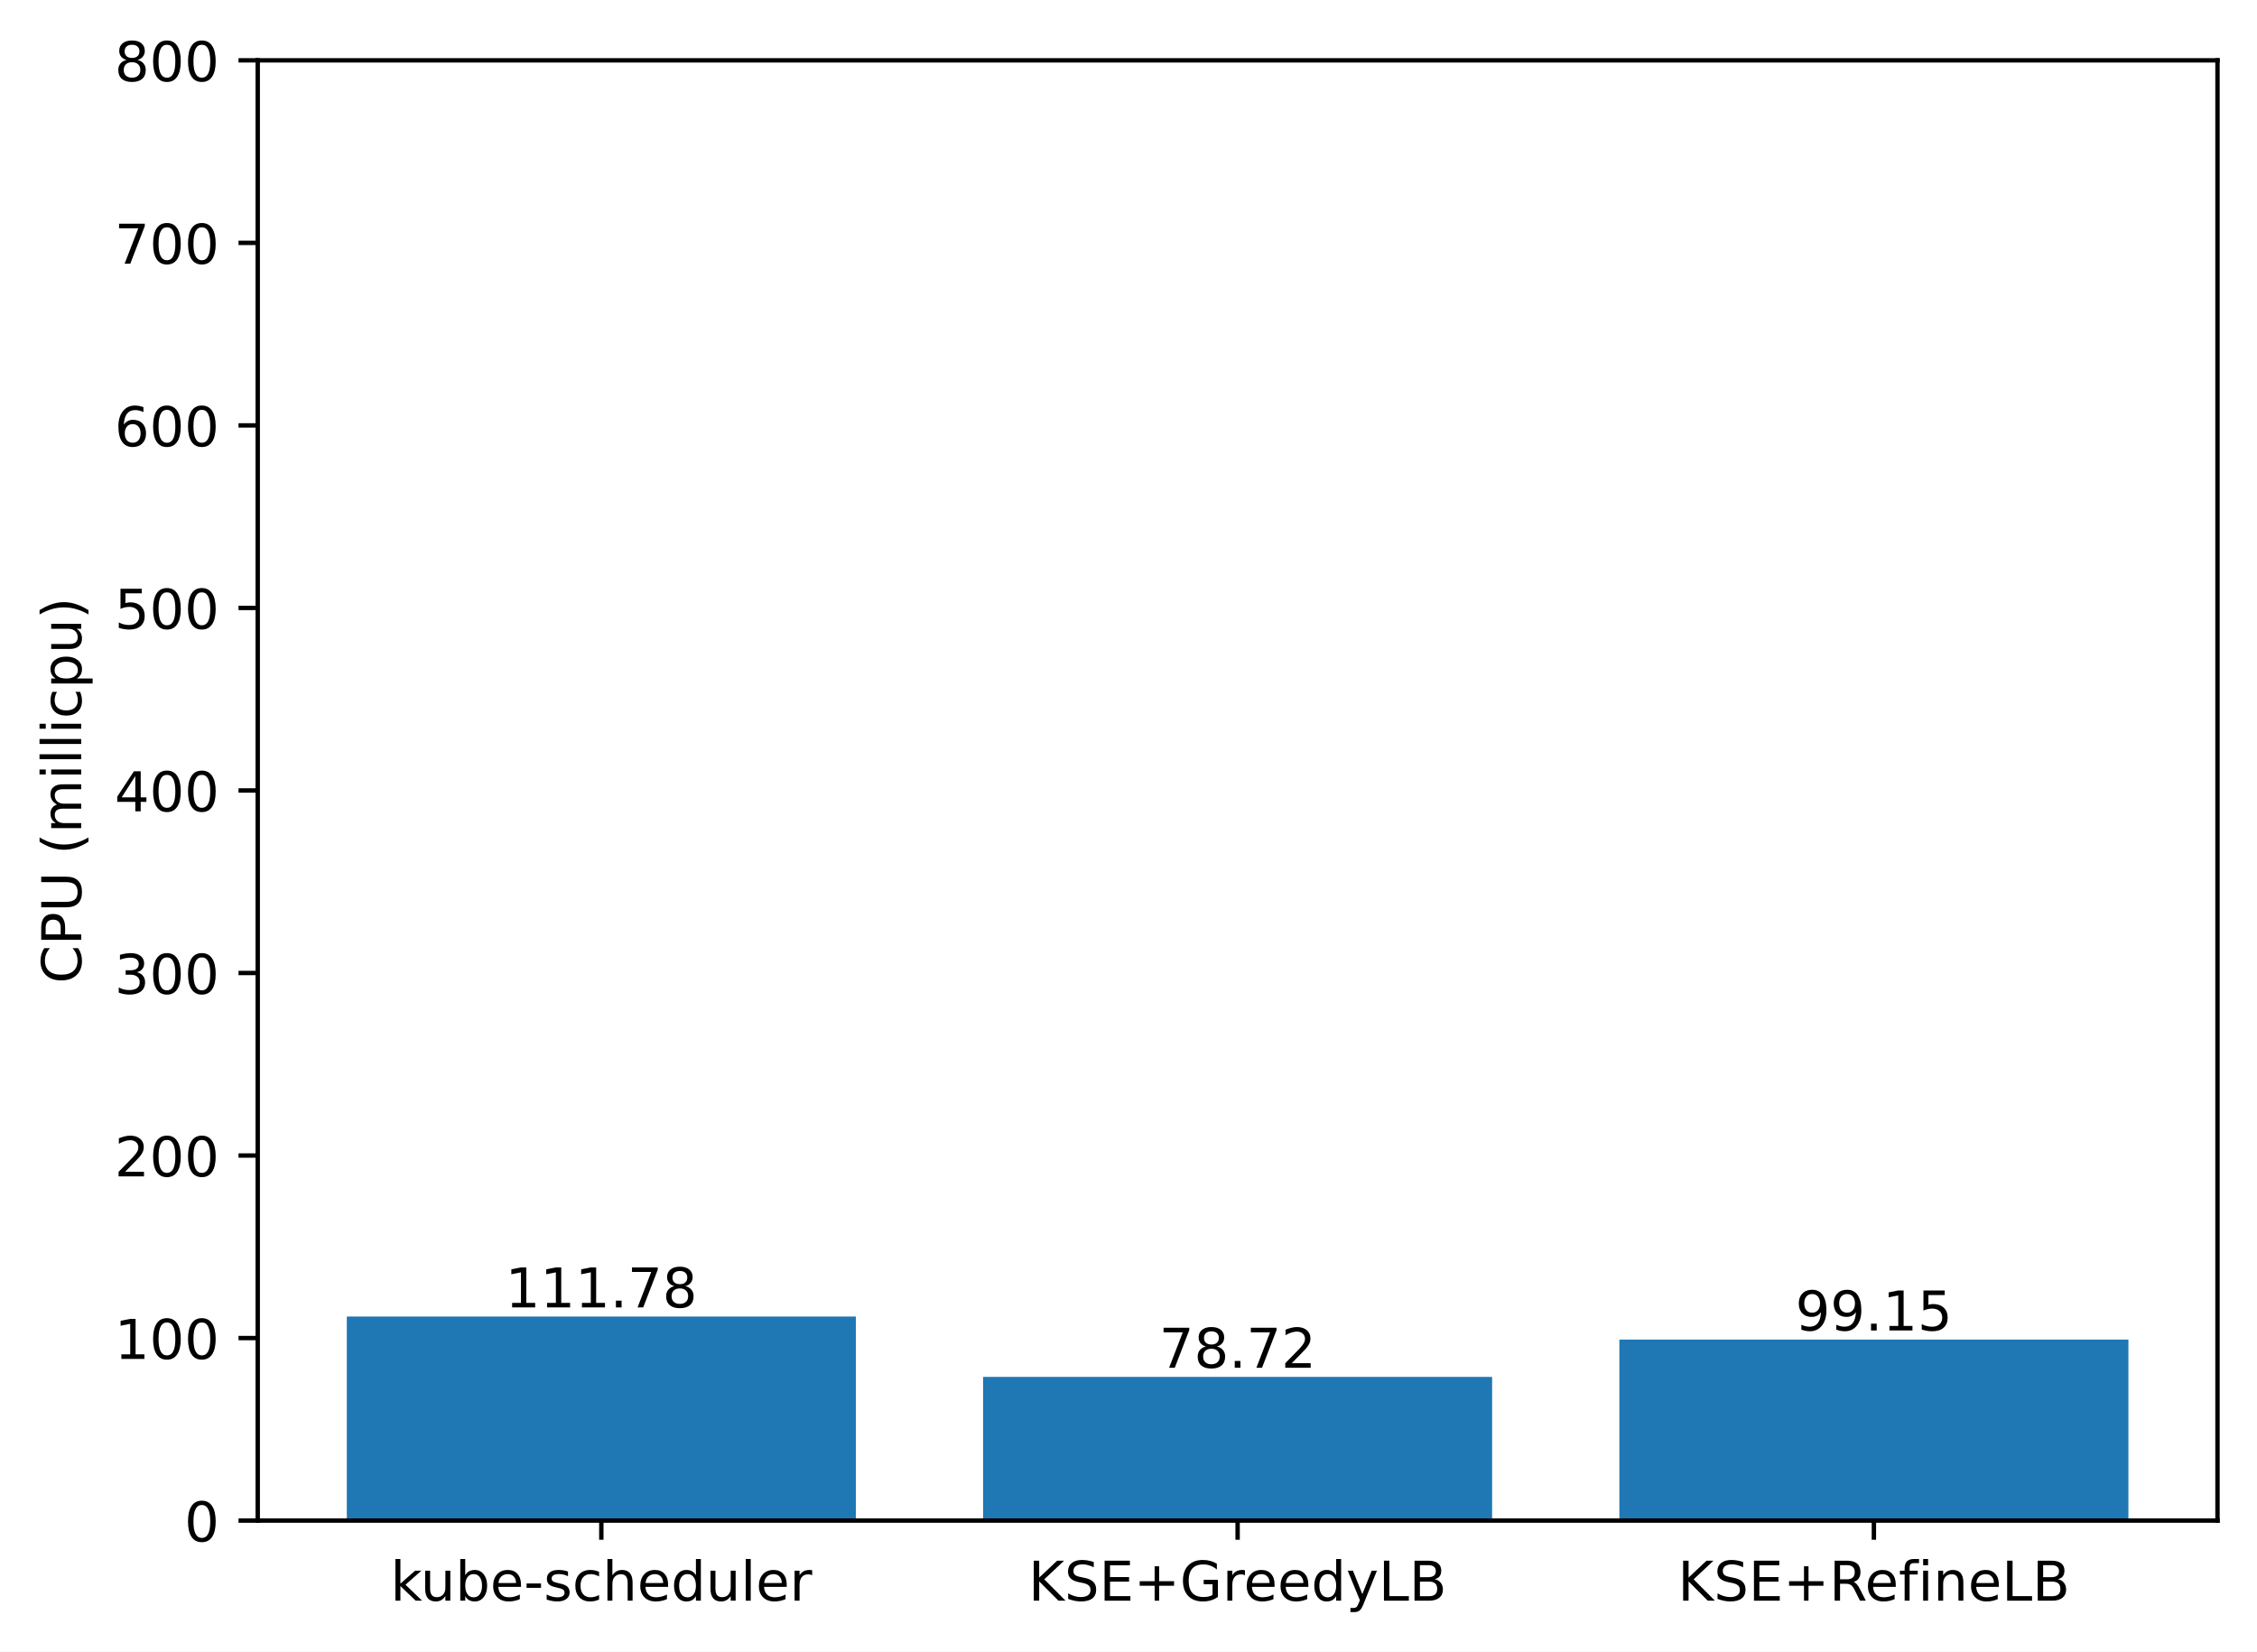
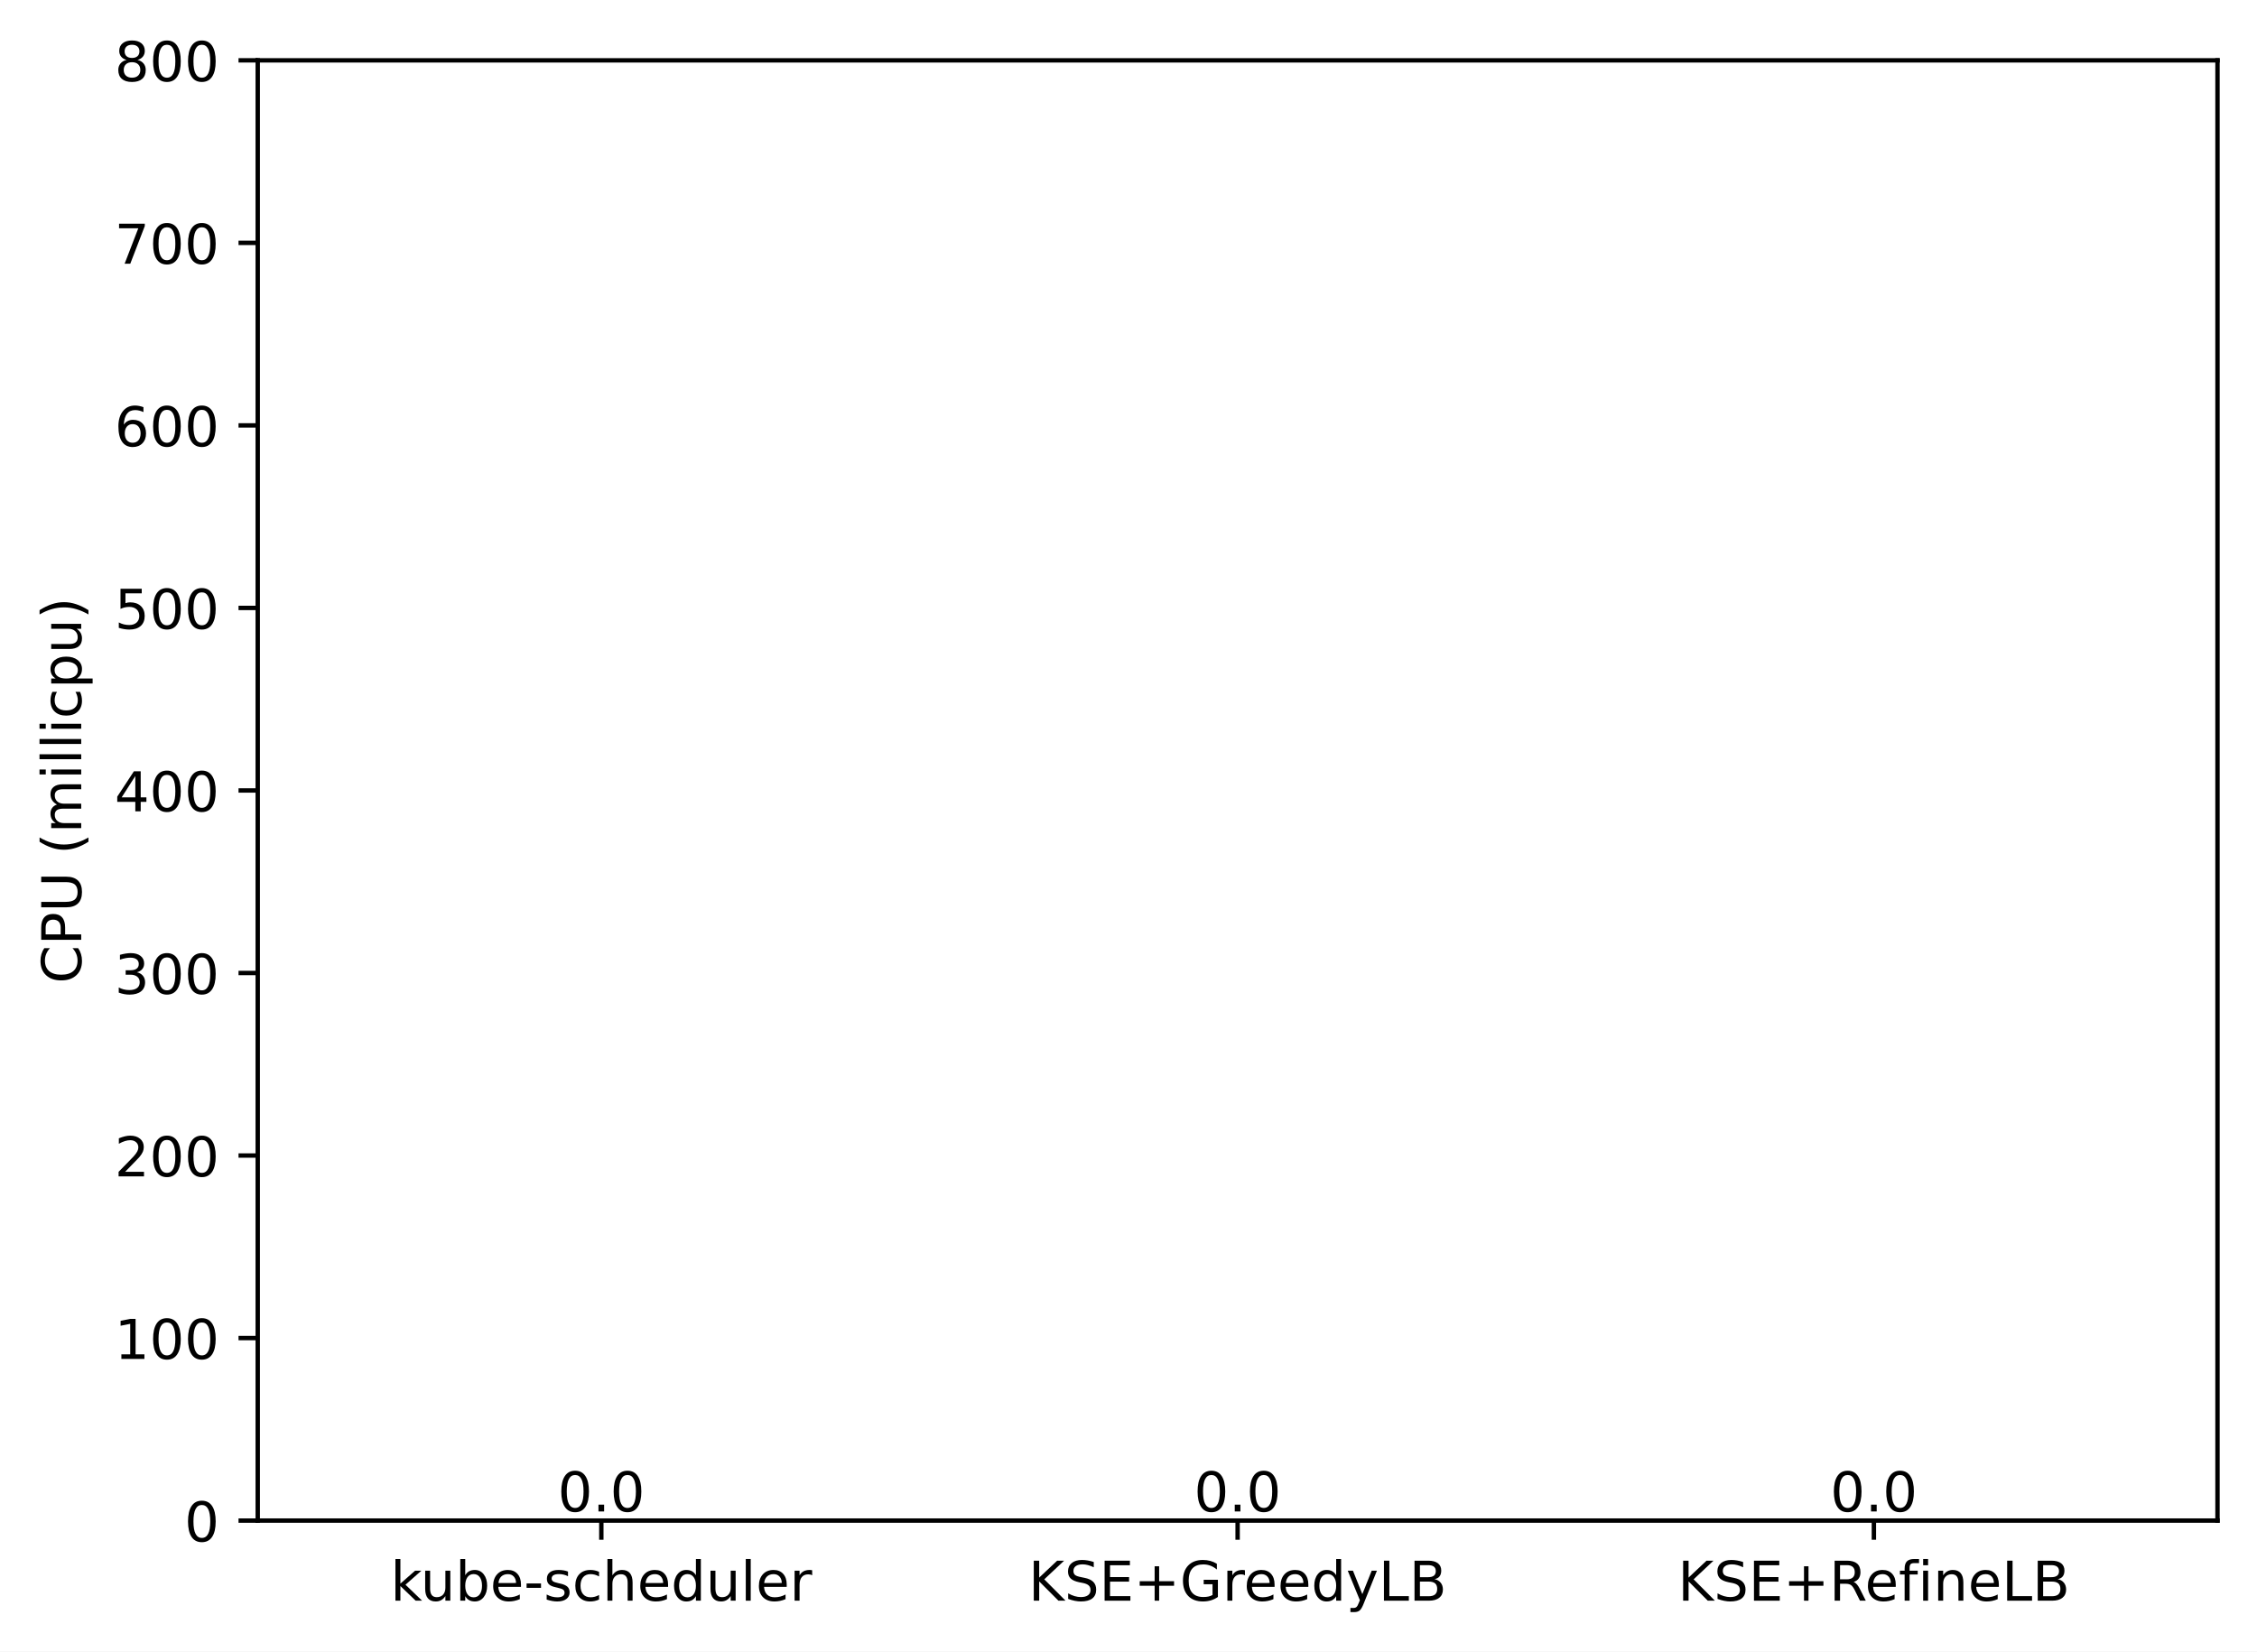
<svg xmlns="http://www.w3.org/2000/svg" xmlns:xlink="http://www.w3.org/1999/xlink" width="411.286pt" height="300.989pt" viewBox="0 0 411.286 300.989" version="1.1">
  <defs>
    <style type="text/css">*{stroke-linejoin: round; stroke-linecap: butt}</style>
  </defs>
  <g id="figure_1">
    <g id="patch_1">
      <path d="M 0 300.989  L 411.286 300.989  L 411.286 0  L 0 0  z " style="fill: #ffffff" />
    </g>
    <g id="axes_1">
      <g id="patch_2">
        <path d="M 46.966 277.111  L 404.086 277.111  L 404.086 10.999  L 46.966 10.999  z " style="fill: #ffffff" />
      </g>
      <g id="patch_3">
-         <path d="M 63.198 277.111  L 155.957 277.111  L 155.957 239.929  L 63.198 239.929  z " clip-path="url(#pfbec416ff4)" style="fill: #1f77b4" />
+         <path d="M 63.198 277.111  L 155.957 277.111  L 155.957 277.111  L 63.198 277.111  z " clip-path="url(#pe4407abe30)" style="fill: #1f77b4" />
      </g>
      <g id="patch_4">
-         <path d="M 179.146 277.111  L 271.905 277.111  L 271.905 250.926  L 179.146 250.926  z " clip-path="url(#pfbec416ff4)" style="fill: #1f77b4" />
+         <path d="M 179.146 277.111  L 271.905 277.111  L 271.905 277.111  L 179.146 277.111  z " clip-path="url(#pe4407abe30)" style="fill: #1f77b4" />
      </g>
      <g id="patch_5">
-         <path d="M 295.094 277.111  L 387.853 277.111  L 387.853 244.13  L 295.094 244.13  z " clip-path="url(#pfbec416ff4)" style="fill: #1f77b4" />
+         <path d="M 295.094 277.111  L 387.853 277.111  L 387.853 277.111  L 295.094 277.111  z " clip-path="url(#pe4407abe30)" style="fill: #1f77b4" />
      </g>
      <g id="matplotlib.axis_1">
        <g id="xtick_1">
          <g id="line2d_1">
            <defs>
-               <path id="mac311a7e5d" d="M 0 0  L 0 3.5  " style="stroke: #000000; stroke-width: 0.8" />
+               <path id="meee4a645ef" d="M 0 0  L 0 3.5  " style="stroke: #000000; stroke-width: 0.8" />
            </defs>
            <g>
-               <use xlink:href="#mac311a7e5d" x="109.578" y="277.111" style="stroke: #000000; stroke-width: 0.8" />
+               <use xlink:href="#meee4a645ef" x="109.578" y="277.111" style="stroke: #000000; stroke-width: 0.8" />
            </g>
          </g>
          <g id="text_1">
            <g transform="translate(71.15179 291.7097)scale(0.1 -0.1)">
              <defs>
                <path id="DejaVuSans-6b" d="M 581 4863  L 1159 4863  L 1159 1991  L 2875 3500  L 3609 3500  L 1753 1863  L 3688 0  L 2938 0  L 1159 1709  L 1159 0  L 581 0  L 581 4863  z " transform="scale(0.015625)" />
                <path id="DejaVuSans-75" d="M 544 1381  L 544 3500  L 1119 3500  L 1119 1403  Q 1119 906 1312 657  Q 1506 409 1894 409  Q 2359 409 2629 706  Q 2900 1003 2900 1516  L 2900 3500  L 3475 3500  L 3475 0  L 2900 0  L 2900 538  Q 2691 219 2414 64  Q 2138 -91 1772 -91  Q 1169 -91 856 284  Q 544 659 544 1381  z M 1991 3584  L 1991 3584  z " transform="scale(0.015625)" />
                <path id="DejaVuSans-62" d="M 3116 1747  Q 3116 2381 2855 2742  Q 2594 3103 2138 3103  Q 1681 3103 1420 2742  Q 1159 2381 1159 1747  Q 1159 1113 1420 752  Q 1681 391 2138 391  Q 2594 391 2855 752  Q 3116 1113 3116 1747  z M 1159 2969  Q 1341 3281 1617 3432  Q 1894 3584 2278 3584  Q 2916 3584 3314 3078  Q 3713 2572 3713 1747  Q 3713 922 3314 415  Q 2916 -91 2278 -91  Q 1894 -91 1617 61  Q 1341 213 1159 525  L 1159 0  L 581 0  L 581 4863  L 1159 4863  L 1159 2969  z " transform="scale(0.015625)" />
                <path id="DejaVuSans-65" d="M 3597 1894  L 3597 1613  L 953 1613  Q 991 1019 1311 708  Q 1631 397 2203 397  Q 2534 397 2845 478  Q 3156 559 3463 722  L 3463 178  Q 3153 47 2828 -22  Q 2503 -91 2169 -91  Q 1331 -91 842 396  Q 353 884 353 1716  Q 353 2575 817 3079  Q 1281 3584 2069 3584  Q 2775 3584 3186 3129  Q 3597 2675 3597 1894  z M 3022 2063  Q 3016 2534 2758 2815  Q 2500 3097 2075 3097  Q 1594 3097 1305 2825  Q 1016 2553 972 2059  L 3022 2063  z " transform="scale(0.015625)" />
                <path id="DejaVuSans-2d" d="M 313 2009  L 1997 2009  L 1997 1497  L 313 1497  L 313 2009  z " transform="scale(0.015625)" />
                <path id="DejaVuSans-73" d="M 2834 3397  L 2834 2853  Q 2591 2978 2328 3040  Q 2066 3103 1784 3103  Q 1356 3103 1142 2972  Q 928 2841 928 2578  Q 928 2378 1081 2264  Q 1234 2150 1697 2047  L 1894 2003  Q 2506 1872 2764 1633  Q 3022 1394 3022 966  Q 3022 478 2636 193  Q 2250 -91 1575 -91  Q 1294 -91 989 -36  Q 684 19 347 128  L 347 722  Q 666 556 975 473  Q 1284 391 1588 391  Q 1994 391 2212 530  Q 2431 669 2431 922  Q 2431 1156 2273 1281  Q 2116 1406 1581 1522  L 1381 1569  Q 847 1681 609 1914  Q 372 2147 372 2553  Q 372 3047 722 3315  Q 1072 3584 1716 3584  Q 2034 3584 2315 3537  Q 2597 3491 2834 3397  z " transform="scale(0.015625)" />
                <path id="DejaVuSans-63" d="M 3122 3366  L 3122 2828  Q 2878 2963 2633 3030  Q 2388 3097 2138 3097  Q 1578 3097 1268 2742  Q 959 2388 959 1747  Q 959 1106 1268 751  Q 1578 397 2138 397  Q 2388 397 2633 464  Q 2878 531 3122 666  L 3122 134  Q 2881 22 2623 -34  Q 2366 -91 2075 -91  Q 1284 -91 818 406  Q 353 903 353 1747  Q 353 2603 823 3093  Q 1294 3584 2113 3584  Q 2378 3584 2631 3529  Q 2884 3475 3122 3366  z " transform="scale(0.015625)" />
                <path id="DejaVuSans-68" d="M 3513 2113  L 3513 0  L 2938 0  L 2938 2094  Q 2938 2591 2744 2837  Q 2550 3084 2163 3084  Q 1697 3084 1428 2787  Q 1159 2491 1159 1978  L 1159 0  L 581 0  L 581 4863  L 1159 4863  L 1159 2956  Q 1366 3272 1645 3428  Q 1925 3584 2291 3584  Q 2894 3584 3203 3211  Q 3513 2838 3513 2113  z " transform="scale(0.015625)" />
                <path id="DejaVuSans-64" d="M 2906 2969  L 2906 4863  L 3481 4863  L 3481 0  L 2906 0  L 2906 525  Q 2725 213 2448 61  Q 2172 -91 1784 -91  Q 1150 -91 751 415  Q 353 922 353 1747  Q 353 2572 751 3078  Q 1150 3584 1784 3584  Q 2172 3584 2448 3432  Q 2725 3281 2906 2969  z M 947 1747  Q 947 1113 1208 752  Q 1469 391 1925 391  Q 2381 391 2643 752  Q 2906 1113 2906 1747  Q 2906 2381 2643 2742  Q 2381 3103 1925 3103  Q 1469 3103 1208 2742  Q 947 2381 947 1747  z " transform="scale(0.015625)" />
                <path id="DejaVuSans-6c" d="M 603 4863  L 1178 4863  L 1178 0  L 603 0  L 603 4863  z " transform="scale(0.015625)" />
                <path id="DejaVuSans-72" d="M 2631 2963  Q 2534 3019 2420 3045  Q 2306 3072 2169 3072  Q 1681 3072 1420 2755  Q 1159 2438 1159 1844  L 1159 0  L 581 0  L 581 3500  L 1159 3500  L 1159 2956  Q 1341 3275 1631 3429  Q 1922 3584 2338 3584  Q 2397 3584 2469 3576  Q 2541 3569 2628 3553  L 2631 2963  z " transform="scale(0.015625)" />
              </defs>
              <use xlink:href="#DejaVuSans-6b" />
              <use xlink:href="#DejaVuSans-75" x="54.785" />
              <use xlink:href="#DejaVuSans-62" x="118.164" />
              <use xlink:href="#DejaVuSans-65" x="181.641" />
              <use xlink:href="#DejaVuSans-2d" x="243.164" />
              <use xlink:href="#DejaVuSans-73" x="279.248" />
              <use xlink:href="#DejaVuSans-63" x="331.348" />
              <use xlink:href="#DejaVuSans-68" x="386.328" />
              <use xlink:href="#DejaVuSans-65" x="449.707" />
              <use xlink:href="#DejaVuSans-64" x="511.23" />
              <use xlink:href="#DejaVuSans-75" x="574.707" />
              <use xlink:href="#DejaVuSans-6c" x="638.086" />
              <use xlink:href="#DejaVuSans-65" x="665.869" />
              <use xlink:href="#DejaVuSans-72" x="727.393" />
            </g>
          </g>
        </g>
        <g id="xtick_2">
          <g id="line2d_2">
            <g>
-               <use xlink:href="#mac311a7e5d" x="225.526" y="277.111" style="stroke: #000000; stroke-width: 0.8" />
+               <use xlink:href="#meee4a645ef" x="225.526" y="277.111" style="stroke: #000000; stroke-width: 0.8" />
            </g>
          </g>
          <g id="text_2">
            <g transform="translate(187.403 291.7097)scale(0.1 -0.1)">
              <defs>
                <path id="DejaVuSans-4b" d="M 628 4666  L 1259 4666  L 1259 2694  L 3353 4666  L 4166 4666  L 1850 2491  L 4331 0  L 3500 0  L 1259 2247  L 1259 0  L 628 0  L 628 4666  z " transform="scale(0.015625)" />
                <path id="DejaVuSans-53" d="M 3425 4513  L 3425 3897  Q 3066 4069 2747 4153  Q 2428 4238 2131 4238  Q 1616 4238 1336 4038  Q 1056 3838 1056 3469  Q 1056 3159 1242 3001  Q 1428 2844 1947 2747  L 2328 2669  Q 3034 2534 3370 2195  Q 3706 1856 3706 1288  Q 3706 609 3251 259  Q 2797 -91 1919 -91  Q 1588 -91 1214 -16  Q 841 59 441 206  L 441 856  Q 825 641 1194 531  Q 1563 422 1919 422  Q 2459 422 2753 634  Q 3047 847 3047 1241  Q 3047 1584 2836 1778  Q 2625 1972 2144 2069  L 1759 2144  Q 1053 2284 737 2584  Q 422 2884 422 3419  Q 422 4038 858 4394  Q 1294 4750 2059 4750  Q 2388 4750 2728 4690  Q 3069 4631 3425 4513  z " transform="scale(0.015625)" />
                <path id="DejaVuSans-45" d="M 628 4666  L 3578 4666  L 3578 4134  L 1259 4134  L 1259 2753  L 3481 2753  L 3481 2222  L 1259 2222  L 1259 531  L 3634 531  L 3634 0  L 628 0  L 628 4666  z " transform="scale(0.015625)" />
                <path id="DejaVuSans-2b" d="M 2944 4013  L 2944 2272  L 4684 2272  L 4684 1741  L 2944 1741  L 2944 0  L 2419 0  L 2419 1741  L 678 1741  L 678 2272  L 2419 2272  L 2419 4013  L 2944 4013  z " transform="scale(0.015625)" />
                <path id="DejaVuSans-47" d="M 3809 666  L 3809 1919  L 2778 1919  L 2778 2438  L 4434 2438  L 4434 434  Q 4069 175 3628 42  Q 3188 -91 2688 -91  Q 1594 -91 976 548  Q 359 1188 359 2328  Q 359 3472 976 4111  Q 1594 4750 2688 4750  Q 3144 4750 3555 4637  Q 3966 4525 4313 4306  L 4313 3634  Q 3963 3931 3569 4081  Q 3175 4231 2741 4231  Q 1884 4231 1454 3753  Q 1025 3275 1025 2328  Q 1025 1384 1454 906  Q 1884 428 2741 428  Q 3075 428 3337 486  Q 3600 544 3809 666  z " transform="scale(0.015625)" />
                <path id="DejaVuSans-79" d="M 2059 -325  Q 1816 -950 1584 -1140  Q 1353 -1331 966 -1331  L 506 -1331  L 506 -850  L 844 -850  Q 1081 -850 1212 -737  Q 1344 -625 1503 -206  L 1606 56  L 191 3500  L 800 3500  L 1894 763  L 2988 3500  L 3597 3500  L 2059 -325  z " transform="scale(0.015625)" />
                <path id="DejaVuSans-4c" d="M 628 4666  L 1259 4666  L 1259 531  L 3531 531  L 3531 0  L 628 0  L 628 4666  z " transform="scale(0.015625)" />
                <path id="DejaVuSans-42" d="M 1259 2228  L 1259 519  L 2272 519  Q 2781 519 3026 730  Q 3272 941 3272 1375  Q 3272 1813 3026 2020  Q 2781 2228 2272 2228  L 1259 2228  z M 1259 4147  L 1259 2741  L 2194 2741  Q 2656 2741 2882 2914  Q 3109 3088 3109 3444  Q 3109 3797 2882 3972  Q 2656 4147 2194 4147  L 1259 4147  z M 628 4666  L 2241 4666  Q 2963 4666 3353 4366  Q 3744 4066 3744 3513  Q 3744 3084 3544 2831  Q 3344 2578 2956 2516  Q 3422 2416 3680 2098  Q 3938 1781 3938 1306  Q 3938 681 3513 340  Q 3088 0 2303 0  L 628 0  L 628 4666  z " transform="scale(0.015625)" />
              </defs>
              <use xlink:href="#DejaVuSans-4b" />
              <use xlink:href="#DejaVuSans-53" x="65.576" />
              <use xlink:href="#DejaVuSans-45" x="129.053" />
              <use xlink:href="#DejaVuSans-2b" x="192.236" />
              <use xlink:href="#DejaVuSans-47" x="276.025" />
              <use xlink:href="#DejaVuSans-72" x="353.516" />
              <use xlink:href="#DejaVuSans-65" x="392.379" />
              <use xlink:href="#DejaVuSans-65" x="453.902" />
              <use xlink:href="#DejaVuSans-64" x="515.426" />
              <use xlink:href="#DejaVuSans-79" x="578.902" />
              <use xlink:href="#DejaVuSans-4c" x="638.082" />
              <use xlink:href="#DejaVuSans-42" x="693.795" />
            </g>
          </g>
        </g>
        <g id="xtick_3">
          <g id="line2d_3">
            <g>
-               <use xlink:href="#mac311a7e5d" x="341.474" y="277.111" style="stroke: #000000; stroke-width: 0.8" />
+               <use xlink:href="#meee4a645ef" x="341.474" y="277.111" style="stroke: #000000; stroke-width: 0.8" />
            </g>
          </g>
          <g id="text_3">
            <g transform="translate(305.7346 291.7097)scale(0.1 -0.1)">
              <defs>
                <path id="DejaVuSans-52" d="M 2841 2188  Q 3044 2119 3236 1894  Q 3428 1669 3622 1275  L 4263 0  L 3584 0  L 2988 1197  Q 2756 1666 2539 1819  Q 2322 1972 1947 1972  L 1259 1972  L 1259 0  L 628 0  L 628 4666  L 2053 4666  Q 2853 4666 3247 4331  Q 3641 3997 3641 3322  Q 3641 2881 3436 2590  Q 3231 2300 2841 2188  z M 1259 4147  L 1259 2491  L 2053 2491  Q 2509 2491 2742 2702  Q 2975 2913 2975 3322  Q 2975 3731 2742 3939  Q 2509 4147 2053 4147  L 1259 4147  z " transform="scale(0.015625)" />
                <path id="DejaVuSans-66" d="M 2375 4863  L 2375 4384  L 1825 4384  Q 1516 4384 1395 4259  Q 1275 4134 1275 3809  L 1275 3500  L 2222 3500  L 2222 3053  L 1275 3053  L 1275 0  L 697 0  L 697 3053  L 147 3053  L 147 3500  L 697 3500  L 697 3744  Q 697 4328 969 4595  Q 1241 4863 1831 4863  L 2375 4863  z " transform="scale(0.015625)" />
                <path id="DejaVuSans-69" d="M 603 3500  L 1178 3500  L 1178 0  L 603 0  L 603 3500  z M 603 4863  L 1178 4863  L 1178 4134  L 603 4134  L 603 4863  z " transform="scale(0.015625)" />
                <path id="DejaVuSans-6e" d="M 3513 2113  L 3513 0  L 2938 0  L 2938 2094  Q 2938 2591 2744 2837  Q 2550 3084 2163 3084  Q 1697 3084 1428 2787  Q 1159 2491 1159 1978  L 1159 0  L 581 0  L 581 3500  L 1159 3500  L 1159 2956  Q 1366 3272 1645 3428  Q 1925 3584 2291 3584  Q 2894 3584 3203 3211  Q 3513 2838 3513 2113  z " transform="scale(0.015625)" />
              </defs>
              <use xlink:href="#DejaVuSans-4b" />
              <use xlink:href="#DejaVuSans-53" x="65.576" />
              <use xlink:href="#DejaVuSans-45" x="129.053" />
              <use xlink:href="#DejaVuSans-2b" x="192.236" />
              <use xlink:href="#DejaVuSans-52" x="276.025" />
              <use xlink:href="#DejaVuSans-65" x="341.008" />
              <use xlink:href="#DejaVuSans-66" x="402.531" />
              <use xlink:href="#DejaVuSans-69" x="437.736" />
              <use xlink:href="#DejaVuSans-6e" x="465.52" />
              <use xlink:href="#DejaVuSans-65" x="528.898" />
              <use xlink:href="#DejaVuSans-4c" x="590.422" />
              <use xlink:href="#DejaVuSans-42" x="646.135" />
            </g>
          </g>
        </g>
      </g>
      <g id="matplotlib.axis_2">
        <g id="ytick_1">
          <g id="line2d_4">
            <defs>
-               <path id="md6b0cfbdce" d="M 0 0  L -3.5 0  " style="stroke: #000000; stroke-width: 0.8" />
+               <path id="mb49d444cc8" d="M 0 0  L -3.5 0  " style="stroke: #000000; stroke-width: 0.8" />
            </defs>
            <g>
-               <use xlink:href="#md6b0cfbdce" x="46.966" y="277.111" style="stroke: #000000; stroke-width: 0.8" />
+               <use xlink:href="#mb49d444cc8" x="46.966" y="277.111" style="stroke: #000000; stroke-width: 0.8" />
            </g>
          </g>
          <g id="text_4">
            <g transform="translate(33.60312 280.9104)scale(0.1 -0.1)">
              <defs>
                <path id="DejaVuSans-30" d="M 2034 4250  Q 1547 4250 1301 3770  Q 1056 3291 1056 2328  Q 1056 1369 1301 889  Q 1547 409 2034 409  Q 2525 409 2770 889  Q 3016 1369 3016 2328  Q 3016 3291 2770 3770  Q 2525 4250 2034 4250  z M 2034 4750  Q 2819 4750 3233 4129  Q 3647 3509 3647 2328  Q 3647 1150 3233 529  Q 2819 -91 2034 -91  Q 1250 -91 836 529  Q 422 1150 422 2328  Q 422 3509 836 4129  Q 1250 4750 2034 4750  z " transform="scale(0.015625)" />
              </defs>
              <use xlink:href="#DejaVuSans-30" />
            </g>
          </g>
        </g>
        <g id="ytick_2">
          <g id="line2d_5">
            <g>
-               <use xlink:href="#md6b0cfbdce" x="46.966" y="243.847" style="stroke: #000000; stroke-width: 0.8" />
+               <use xlink:href="#mb49d444cc8" x="46.966" y="243.847" style="stroke: #000000; stroke-width: 0.8" />
            </g>
          </g>
          <g id="text_5">
            <g transform="translate(20.87813 247.6464)scale(0.1 -0.1)">
              <defs>
                <path id="DejaVuSans-31" d="M 794 531  L 1825 531  L 1825 4091  L 703 3866  L 703 4441  L 1819 4666  L 2450 4666  L 2450 531  L 3481 531  L 3481 0  L 794 0  L 794 531  z " transform="scale(0.015625)" />
              </defs>
              <use xlink:href="#DejaVuSans-31" />
              <use xlink:href="#DejaVuSans-30" x="63.623" />
              <use xlink:href="#DejaVuSans-30" x="127.246" />
            </g>
          </g>
        </g>
        <g id="ytick_3">
          <g id="line2d_6">
            <g>
-               <use xlink:href="#md6b0cfbdce" x="46.966" y="210.583" style="stroke: #000000; stroke-width: 0.8" />
+               <use xlink:href="#mb49d444cc8" x="46.966" y="210.583" style="stroke: #000000; stroke-width: 0.8" />
            </g>
          </g>
          <g id="text_6">
            <g transform="translate(20.87813 214.3824)scale(0.1 -0.1)">
              <defs>
                <path id="DejaVuSans-32" d="M 1228 531  L 3431 531  L 3431 0  L 469 0  L 469 531  Q 828 903 1448 1529  Q 2069 2156 2228 2338  Q 2531 2678 2651 2914  Q 2772 3150 2772 3378  Q 2772 3750 2511 3984  Q 2250 4219 1831 4219  Q 1534 4219 1204 4116  Q 875 4013 500 3803  L 500 4441  Q 881 4594 1212 4672  Q 1544 4750 1819 4750  Q 2544 4750 2975 4387  Q 3406 4025 3406 3419  Q 3406 3131 3298 2873  Q 3191 2616 2906 2266  Q 2828 2175 2409 1742  Q 1991 1309 1228 531  z " transform="scale(0.015625)" />
              </defs>
              <use xlink:href="#DejaVuSans-32" />
              <use xlink:href="#DejaVuSans-30" x="63.623" />
              <use xlink:href="#DejaVuSans-30" x="127.246" />
            </g>
          </g>
        </g>
        <g id="ytick_4">
          <g id="line2d_7">
            <g>
-               <use xlink:href="#md6b0cfbdce" x="46.966" y="177.319" style="stroke: #000000; stroke-width: 0.8" />
+               <use xlink:href="#mb49d444cc8" x="46.966" y="177.319" style="stroke: #000000; stroke-width: 0.8" />
            </g>
          </g>
          <g id="text_7">
            <g transform="translate(20.87813 181.1184)scale(0.1 -0.1)">
              <defs>
                <path id="DejaVuSans-33" d="M 2597 2516  Q 3050 2419 3304 2112  Q 3559 1806 3559 1356  Q 3559 666 3084 287  Q 2609 -91 1734 -91  Q 1441 -91 1130 -33  Q 819 25 488 141  L 488 750  Q 750 597 1062 519  Q 1375 441 1716 441  Q 2309 441 2620 675  Q 2931 909 2931 1356  Q 2931 1769 2642 2001  Q 2353 2234 1838 2234  L 1294 2234  L 1294 2753  L 1863 2753  Q 2328 2753 2575 2939  Q 2822 3125 2822 3475  Q 2822 3834 2567 4026  Q 2313 4219 1838 4219  Q 1578 4219 1281 4162  Q 984 4106 628 3988  L 628 4550  Q 988 4650 1302 4700  Q 1616 4750 1894 4750  Q 2613 4750 3031 4423  Q 3450 4097 3450 3541  Q 3450 3153 3228 2886  Q 3006 2619 2597 2516  z " transform="scale(0.015625)" />
              </defs>
              <use xlink:href="#DejaVuSans-33" />
              <use xlink:href="#DejaVuSans-30" x="63.623" />
              <use xlink:href="#DejaVuSans-30" x="127.246" />
            </g>
          </g>
        </g>
        <g id="ytick_5">
          <g id="line2d_8">
            <g>
-               <use xlink:href="#md6b0cfbdce" x="46.966" y="144.055" style="stroke: #000000; stroke-width: 0.8" />
+               <use xlink:href="#mb49d444cc8" x="46.966" y="144.055" style="stroke: #000000; stroke-width: 0.8" />
            </g>
          </g>
          <g id="text_8">
            <g transform="translate(20.87813 147.8544)scale(0.1 -0.1)">
              <defs>
                <path id="DejaVuSans-34" d="M 2419 4116  L 825 1625  L 2419 1625  L 2419 4116  z M 2253 4666  L 3047 4666  L 3047 1625  L 3713 1625  L 3713 1100  L 3047 1100  L 3047 0  L 2419 0  L 2419 1100  L 313 1100  L 313 1709  L 2253 4666  z " transform="scale(0.015625)" />
              </defs>
              <use xlink:href="#DejaVuSans-34" />
              <use xlink:href="#DejaVuSans-30" x="63.623" />
              <use xlink:href="#DejaVuSans-30" x="127.246" />
            </g>
          </g>
        </g>
        <g id="ytick_6">
          <g id="line2d_9">
            <g>
-               <use xlink:href="#md6b0cfbdce" x="46.966" y="110.791" style="stroke: #000000; stroke-width: 0.8" />
+               <use xlink:href="#mb49d444cc8" x="46.966" y="110.791" style="stroke: #000000; stroke-width: 0.8" />
            </g>
          </g>
          <g id="text_9">
            <g transform="translate(20.87813 114.5904)scale(0.1 -0.1)">
              <defs>
                <path id="DejaVuSans-35" d="M 691 4666  L 3169 4666  L 3169 4134  L 1269 4134  L 1269 2991  Q 1406 3038 1543 3061  Q 1681 3084 1819 3084  Q 2600 3084 3056 2656  Q 3513 2228 3513 1497  Q 3513 744 3044 326  Q 2575 -91 1722 -91  Q 1428 -91 1123 -41  Q 819 9 494 109  L 494 744  Q 775 591 1075 516  Q 1375 441 1709 441  Q 2250 441 2565 725  Q 2881 1009 2881 1497  Q 2881 1984 2565 2268  Q 2250 2553 1709 2553  Q 1456 2553 1204 2497  Q 953 2441 691 2322  L 691 4666  z " transform="scale(0.015625)" />
              </defs>
              <use xlink:href="#DejaVuSans-35" />
              <use xlink:href="#DejaVuSans-30" x="63.623" />
              <use xlink:href="#DejaVuSans-30" x="127.246" />
            </g>
          </g>
        </g>
        <g id="ytick_7">
          <g id="line2d_10">
            <g>
-               <use xlink:href="#md6b0cfbdce" x="46.966" y="77.527" style="stroke: #000000; stroke-width: 0.8" />
+               <use xlink:href="#mb49d444cc8" x="46.966" y="77.527" style="stroke: #000000; stroke-width: 0.8" />
            </g>
          </g>
          <g id="text_10">
            <g transform="translate(20.87813 81.32644)scale(0.1 -0.1)">
              <defs>
                <path id="DejaVuSans-36" d="M 2113 2584  Q 1688 2584 1439 2293  Q 1191 2003 1191 1497  Q 1191 994 1439 701  Q 1688 409 2113 409  Q 2538 409 2786 701  Q 3034 994 3034 1497  Q 3034 2003 2786 2293  Q 2538 2584 2113 2584  z M 3366 4563  L 3366 3988  Q 3128 4100 2886 4159  Q 2644 4219 2406 4219  Q 1781 4219 1451 3797  Q 1122 3375 1075 2522  Q 1259 2794 1537 2939  Q 1816 3084 2150 3084  Q 2853 3084 3261 2657  Q 3669 2231 3669 1497  Q 3669 778 3244 343  Q 2819 -91 2113 -91  Q 1303 -91 875 529  Q 447 1150 447 2328  Q 447 3434 972 4092  Q 1497 4750 2381 4750  Q 2619 4750 2861 4703  Q 3103 4656 3366 4563  z " transform="scale(0.015625)" />
              </defs>
              <use xlink:href="#DejaVuSans-36" />
              <use xlink:href="#DejaVuSans-30" x="63.623" />
              <use xlink:href="#DejaVuSans-30" x="127.246" />
            </g>
          </g>
        </g>
        <g id="ytick_8">
          <g id="line2d_11">
            <g>
-               <use xlink:href="#md6b0cfbdce" x="46.966" y="44.263" style="stroke: #000000; stroke-width: 0.8" />
+               <use xlink:href="#mb49d444cc8" x="46.966" y="44.263" style="stroke: #000000; stroke-width: 0.8" />
            </g>
          </g>
          <g id="text_11">
            <g transform="translate(20.87813 48.06244)scale(0.1 -0.1)">
              <defs>
                <path id="DejaVuSans-37" d="M 525 4666  L 3525 4666  L 3525 4397  L 1831 0  L 1172 0  L 2766 4134  L 525 4134  L 525 4666  z " transform="scale(0.015625)" />
              </defs>
              <use xlink:href="#DejaVuSans-37" />
              <use xlink:href="#DejaVuSans-30" x="63.623" />
              <use xlink:href="#DejaVuSans-30" x="127.246" />
            </g>
          </g>
        </g>
        <g id="ytick_9">
          <g id="line2d_12">
            <g>
-               <use xlink:href="#md6b0cfbdce" x="46.966" y="10.999" style="stroke: #000000; stroke-width: 0.8" />
+               <use xlink:href="#mb49d444cc8" x="46.966" y="10.999" style="stroke: #000000; stroke-width: 0.8" />
            </g>
          </g>
          <g id="text_12">
            <g transform="translate(20.87813 14.79844)scale(0.1 -0.1)">
              <defs>
                <path id="DejaVuSans-38" d="M 2034 2216  Q 1584 2216 1326 1975  Q 1069 1734 1069 1313  Q 1069 891 1326 650  Q 1584 409 2034 409  Q 2484 409 2743 651  Q 3003 894 3003 1313  Q 3003 1734 2745 1975  Q 2488 2216 2034 2216  z M 1403 2484  Q 997 2584 770 2862  Q 544 3141 544 3541  Q 544 4100 942 4425  Q 1341 4750 2034 4750  Q 2731 4750 3128 4425  Q 3525 4100 3525 3541  Q 3525 3141 3298 2862  Q 3072 2584 2669 2484  Q 3125 2378 3379 2068  Q 3634 1759 3634 1313  Q 3634 634 3220 271  Q 2806 -91 2034 -91  Q 1263 -91 848 271  Q 434 634 434 1313  Q 434 1759 690 2068  Q 947 2378 1403 2484  z M 1172 3481  Q 1172 3119 1398 2916  Q 1625 2713 2034 2713  Q 2441 2713 2670 2916  Q 2900 3119 2900 3481  Q 2900 3844 2670 4047  Q 2441 4250 2034 4250  Q 1625 4250 1398 4047  Q 1172 3844 1172 3481  z " transform="scale(0.015625)" />
              </defs>
              <use xlink:href="#DejaVuSans-38" />
              <use xlink:href="#DejaVuSans-30" x="63.623" />
              <use xlink:href="#DejaVuSans-30" x="127.246" />
            </g>
          </g>
        </g>
        <g id="text_13">
          <g transform="translate(14.79844 179.2302)rotate(-90)scale(0.1 -0.1)">
            <defs>
              <path id="DejaVuSans-43" d="M 4122 4306  L 4122 3641  Q 3803 3938 3442 4084  Q 3081 4231 2675 4231  Q 1875 4231 1450 3742  Q 1025 3253 1025 2328  Q 1025 1406 1450 917  Q 1875 428 2675 428  Q 3081 428 3442 575  Q 3803 722 4122 1019  L 4122 359  Q 3791 134 3420 21  Q 3050 -91 2638 -91  Q 1578 -91 968 557  Q 359 1206 359 2328  Q 359 3453 968 4101  Q 1578 4750 2638 4750  Q 3056 4750 3426 4639  Q 3797 4528 4122 4306  z " transform="scale(0.015625)" />
              <path id="DejaVuSans-50" d="M 1259 4147  L 1259 2394  L 2053 2394  Q 2494 2394 2734 2622  Q 2975 2850 2975 3272  Q 2975 3691 2734 3919  Q 2494 4147 2053 4147  L 1259 4147  z M 628 4666  L 2053 4666  Q 2838 4666 3239 4311  Q 3641 3956 3641 3272  Q 3641 2581 3239 2228  Q 2838 1875 2053 1875  L 1259 1875  L 1259 0  L 628 0  L 628 4666  z " transform="scale(0.015625)" />
              <path id="DejaVuSans-55" d="M 556 4666  L 1191 4666  L 1191 1831  Q 1191 1081 1462 751  Q 1734 422 2344 422  Q 2950 422 3222 751  Q 3494 1081 3494 1831  L 3494 4666  L 4128 4666  L 4128 1753  Q 4128 841 3676 375  Q 3225 -91 2344 -91  Q 1459 -91 1007 375  Q 556 841 556 1753  L 556 4666  z " transform="scale(0.015625)" />
              <path id="DejaVuSans-20" transform="scale(0.015625)" />
              <path id="DejaVuSans-28" d="M 1984 4856  Q 1566 4138 1362 3434  Q 1159 2731 1159 2009  Q 1159 1288 1364 580  Q 1569 -128 1984 -844  L 1484 -844  Q 1016 -109 783 600  Q 550 1309 550 2009  Q 550 2706 781 3412  Q 1013 4119 1484 4856  L 1984 4856  z " transform="scale(0.015625)" />
              <path id="DejaVuSans-6d" d="M 3328 2828  Q 3544 3216 3844 3400  Q 4144 3584 4550 3584  Q 5097 3584 5394 3201  Q 5691 2819 5691 2113  L 5691 0  L 5113 0  L 5113 2094  Q 5113 2597 4934 2840  Q 4756 3084 4391 3084  Q 3944 3084 3684 2787  Q 3425 2491 3425 1978  L 3425 0  L 2847 0  L 2847 2094  Q 2847 2600 2669 2842  Q 2491 3084 2119 3084  Q 1678 3084 1418 2786  Q 1159 2488 1159 1978  L 1159 0  L 581 0  L 581 3500  L 1159 3500  L 1159 2956  Q 1356 3278 1631 3431  Q 1906 3584 2284 3584  Q 2666 3584 2933 3390  Q 3200 3197 3328 2828  z " transform="scale(0.015625)" />
              <path id="DejaVuSans-70" d="M 1159 525  L 1159 -1331  L 581 -1331  L 581 3500  L 1159 3500  L 1159 2969  Q 1341 3281 1617 3432  Q 1894 3584 2278 3584  Q 2916 3584 3314 3078  Q 3713 2572 3713 1747  Q 3713 922 3314 415  Q 2916 -91 2278 -91  Q 1894 -91 1617 61  Q 1341 213 1159 525  z M 3116 1747  Q 3116 2381 2855 2742  Q 2594 3103 2138 3103  Q 1681 3103 1420 2742  Q 1159 2381 1159 1747  Q 1159 1113 1420 752  Q 1681 391 2138 391  Q 2594 391 2855 752  Q 3116 1113 3116 1747  z " transform="scale(0.015625)" />
              <path id="DejaVuSans-29" d="M 513 4856  L 1013 4856  Q 1481 4119 1714 3412  Q 1947 2706 1947 2009  Q 1947 1309 1714 600  Q 1481 -109 1013 -844  L 513 -844  Q 928 -128 1133 580  Q 1338 1288 1338 2009  Q 1338 2731 1133 3434  Q 928 4138 513 4856  z " transform="scale(0.015625)" />
            </defs>
            <use xlink:href="#DejaVuSans-43" />
            <use xlink:href="#DejaVuSans-50" x="69.824" />
            <use xlink:href="#DejaVuSans-55" x="130.127" />
            <use xlink:href="#DejaVuSans-20" x="203.32" />
            <use xlink:href="#DejaVuSans-28" x="235.107" />
            <use xlink:href="#DejaVuSans-6d" x="274.121" />
            <use xlink:href="#DejaVuSans-69" x="371.533" />
            <use xlink:href="#DejaVuSans-6c" x="399.316" />
            <use xlink:href="#DejaVuSans-6c" x="427.1" />
            <use xlink:href="#DejaVuSans-69" x="454.883" />
            <use xlink:href="#DejaVuSans-63" x="482.666" />
            <use xlink:href="#DejaVuSans-70" x="537.646" />
            <use xlink:href="#DejaVuSans-75" x="601.123" />
            <use xlink:href="#DejaVuSans-29" x="664.502" />
          </g>
        </g>
      </g>
      <g id="patch_6">
        <path d="M 46.966 277.111  L 46.966 10.999  " style="fill: none; stroke: #000000; stroke-width: 0.8; stroke-linejoin: miter; stroke-linecap: square" />
      </g>
      <g id="patch_7">
        <path d="M 404.086 277.111  L 404.086 10.999  " style="fill: none; stroke: #000000; stroke-width: 0.8; stroke-linejoin: miter; stroke-linecap: square" />
      </g>
      <g id="patch_8">
        <path d="M 46.966 277.111  L 404.086 277.111  " style="fill: none; stroke: #000000; stroke-width: 0.8; stroke-linejoin: miter; stroke-linecap: square" />
      </g>
      <g id="patch_9">
        <path d="M 46.966 10.999  L 404.086 10.999  " style="fill: none; stroke: #000000; stroke-width: 0.8; stroke-linejoin: miter; stroke-linecap: square" />
      </g>
      <g id="text_14">
-         <g transform="translate(92.08226 238.2655)scale(0.1 -0.1)">
+         <g transform="translate(101.626 275.448)scale(0.1 -0.1)">
          <defs>
            <path id="DejaVuSans-2e" d="M 684 794  L 1344 794  L 1344 0  L 684 0  L 684 794  z " transform="scale(0.015625)" />
          </defs>
-           <use xlink:href="#DejaVuSans-31" />
-           <use xlink:href="#DejaVuSans-31" x="63.623" />
-           <use xlink:href="#DejaVuSans-31" x="127.246" />
-           <use xlink:href="#DejaVuSans-2e" x="190.869" />
-           <use xlink:href="#DejaVuSans-37" x="222.656" />
-           <use xlink:href="#DejaVuSans-38" x="286.279" />
+           <use xlink:href="#DejaVuSans-30" />
+           <use xlink:href="#DejaVuSans-2e" x="63.623" />
+           <use xlink:href="#DejaVuSans-30" x="95.41" />
        </g>
      </g>
      <g id="text_15">
-         <g transform="translate(211.2116 249.2626)scale(0.1 -0.1)">
-           <use xlink:href="#DejaVuSans-37" />
-           <use xlink:href="#DejaVuSans-38" x="63.623" />
-           <use xlink:href="#DejaVuSans-2e" x="127.246" />
-           <use xlink:href="#DejaVuSans-37" x="159.033" />
-           <use xlink:href="#DejaVuSans-32" x="222.656" />
+         <g transform="translate(217.5741 275.448)scale(0.1 -0.1)">
+           <use xlink:href="#DejaVuSans-30" />
+           <use xlink:href="#DejaVuSans-2e" x="63.623" />
+           <use xlink:href="#DejaVuSans-30" x="95.41" />
        </g>
      </g>
      <g id="text_16">
-         <g transform="translate(327.1596 242.4668)scale(0.1 -0.1)">
-           <defs>
-             <path id="DejaVuSans-39" d="M 703 97  L 703 672  Q 941 559 1184 500  Q 1428 441 1663 441  Q 2288 441 2617 861  Q 2947 1281 2994 2138  Q 2813 1869 2534 1725  Q 2256 1581 1919 1581  Q 1219 1581 811 2004  Q 403 2428 403 3163  Q 403 3881 828 4315  Q 1253 4750 1959 4750  Q 2769 4750 3195 4129  Q 3622 3509 3622 2328  Q 3622 1225 3098 567  Q 2575 -91 1691 -91  Q 1453 -91 1209 -44  Q 966 3 703 97  z M 1959 2075  Q 2384 2075 2632 2365  Q 2881 2656 2881 3163  Q 2881 3666 2632 3958  Q 2384 4250 1959 4250  Q 1534 4250 1286 3958  Q 1038 3666 1038 3163  Q 1038 2656 1286 2365  Q 1534 2075 1959 2075  z " transform="scale(0.015625)" />
-           </defs>
-           <use xlink:href="#DejaVuSans-39" />
-           <use xlink:href="#DejaVuSans-39" x="63.623" />
-           <use xlink:href="#DejaVuSans-2e" x="127.246" />
-           <use xlink:href="#DejaVuSans-31" x="159.033" />
-           <use xlink:href="#DejaVuSans-35" x="222.656" />
+         <g transform="translate(333.5221 275.448)scale(0.1 -0.1)">
+           <use xlink:href="#DejaVuSans-30" />
+           <use xlink:href="#DejaVuSans-2e" x="63.623" />
+           <use xlink:href="#DejaVuSans-30" x="95.41" />
        </g>
      </g>
    </g>
  </g>
  <defs>
-     <clipPath id="pfbec416ff4">
+     <clipPath id="pe4407abe30">
      <rect x="46.966" y="10.999" width="357.12" height="266.112" />
    </clipPath>
  </defs>
</svg>
